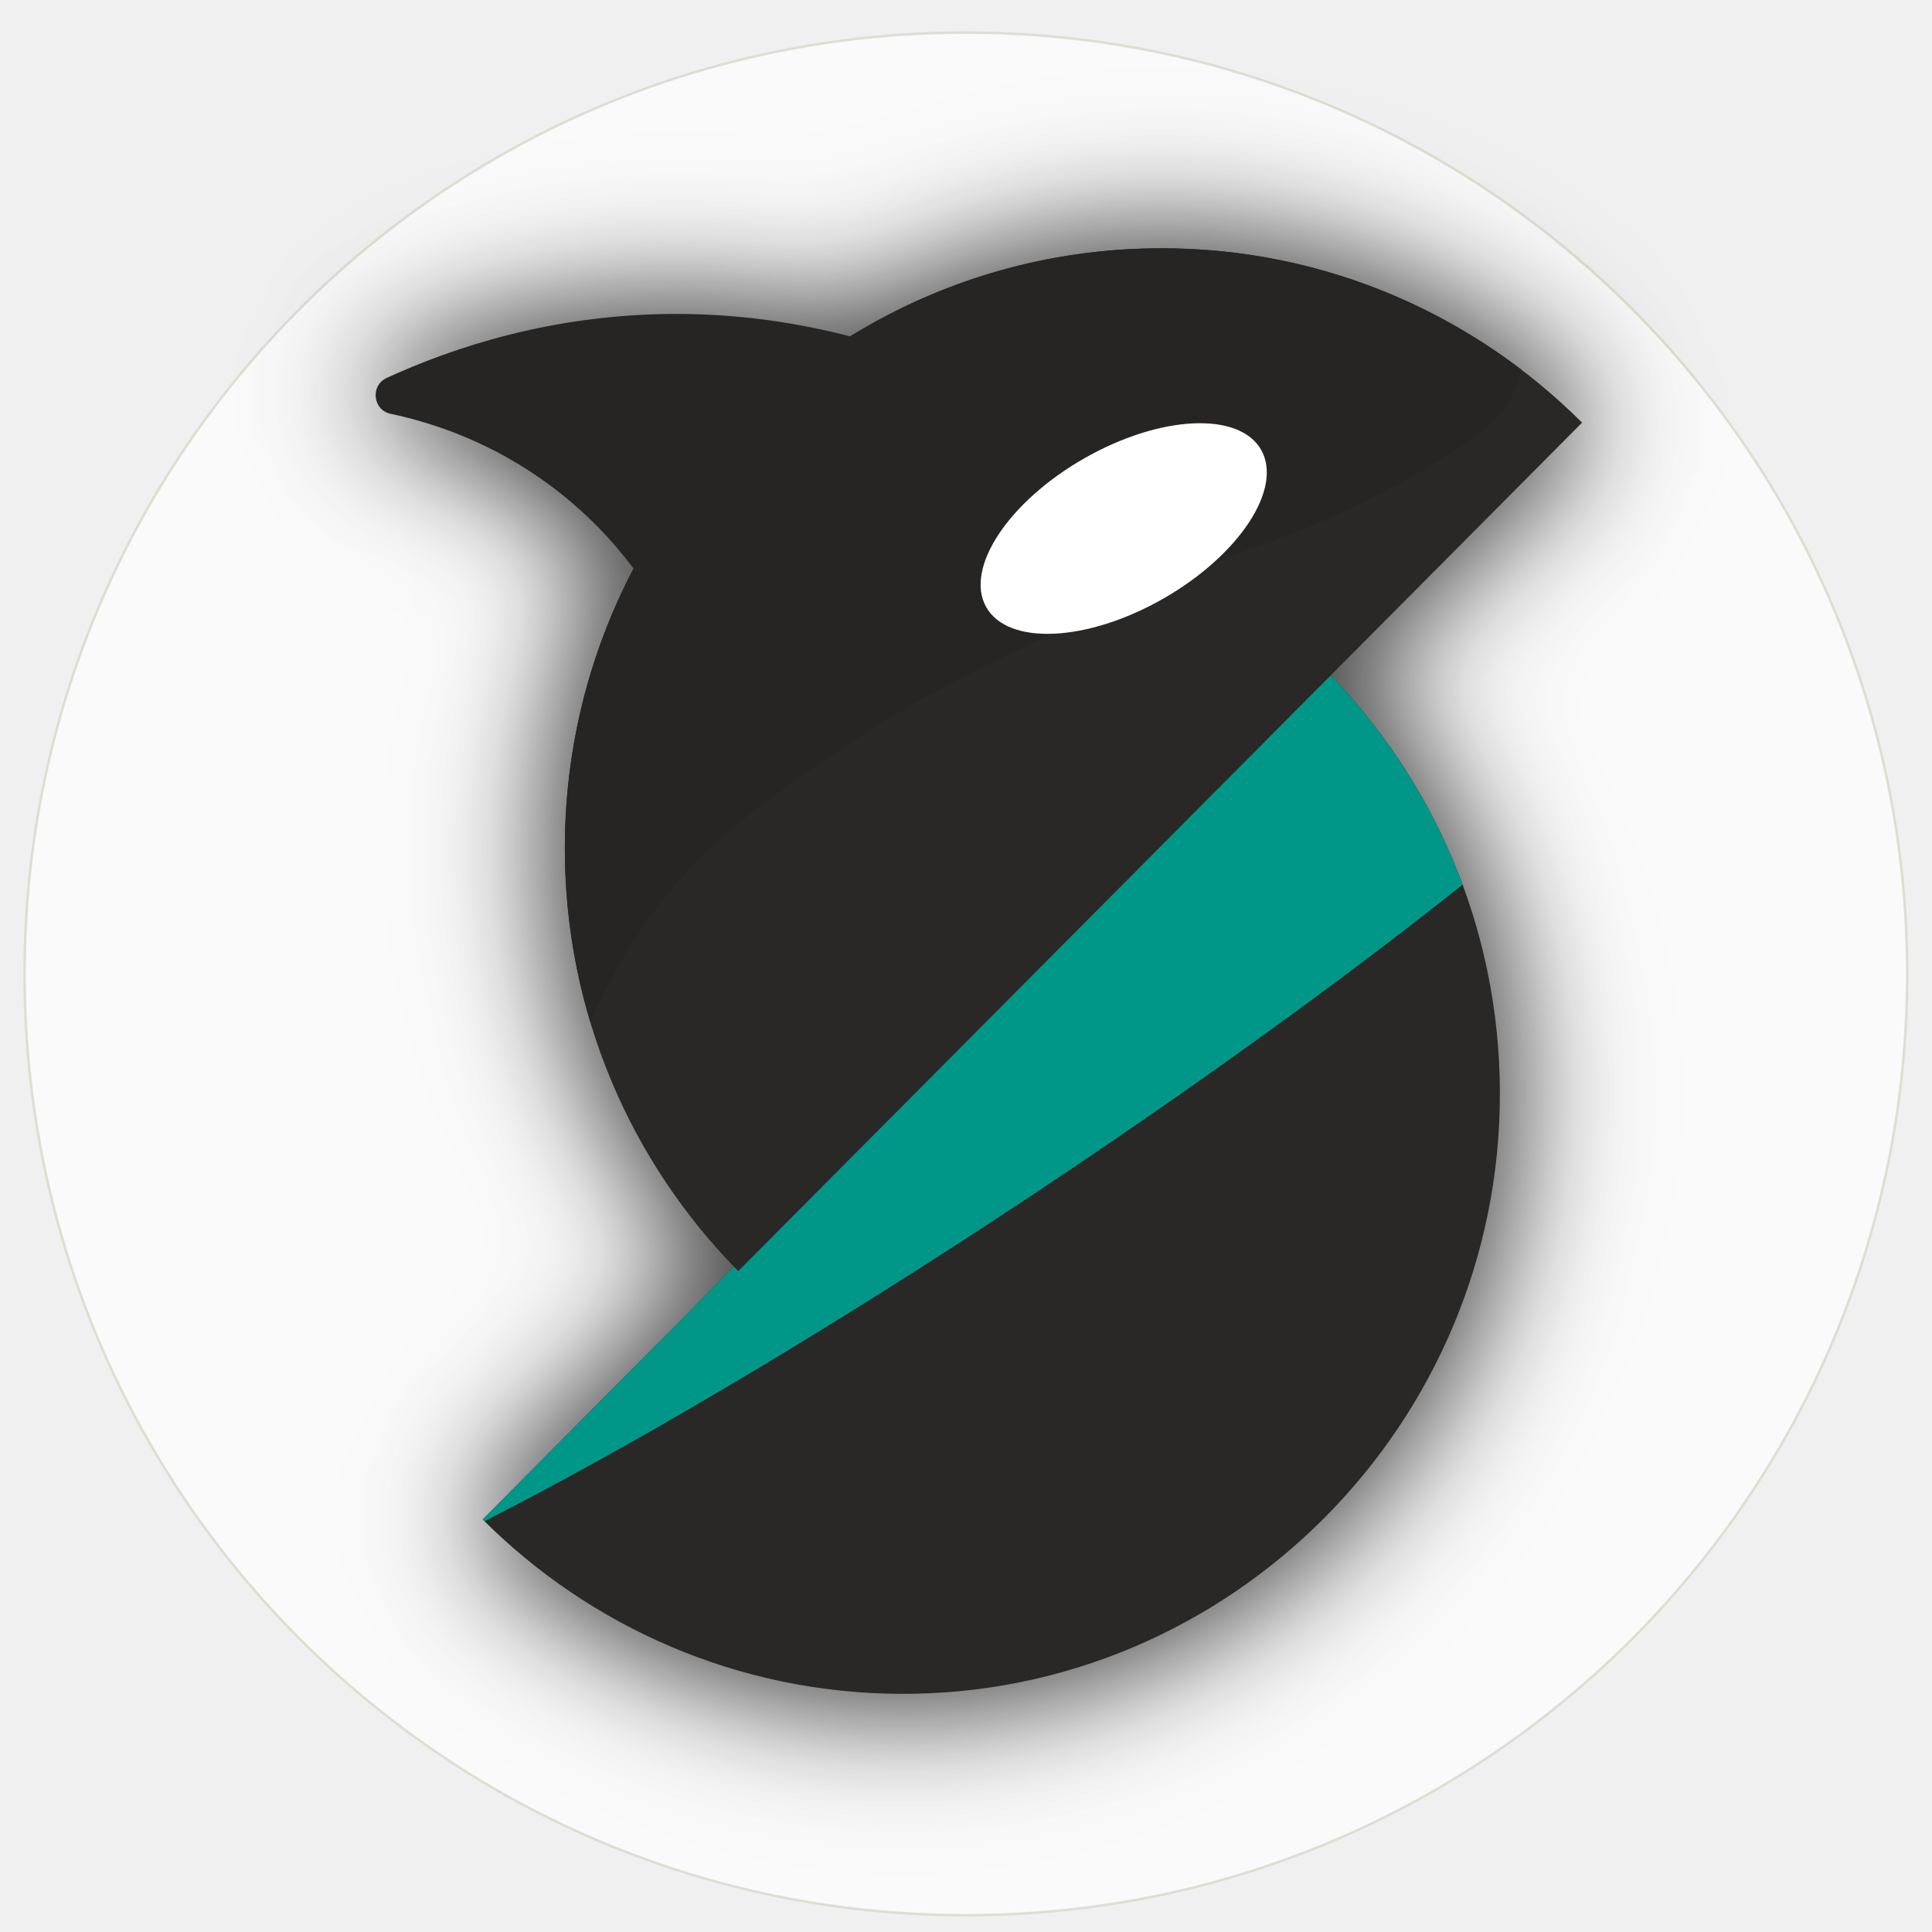
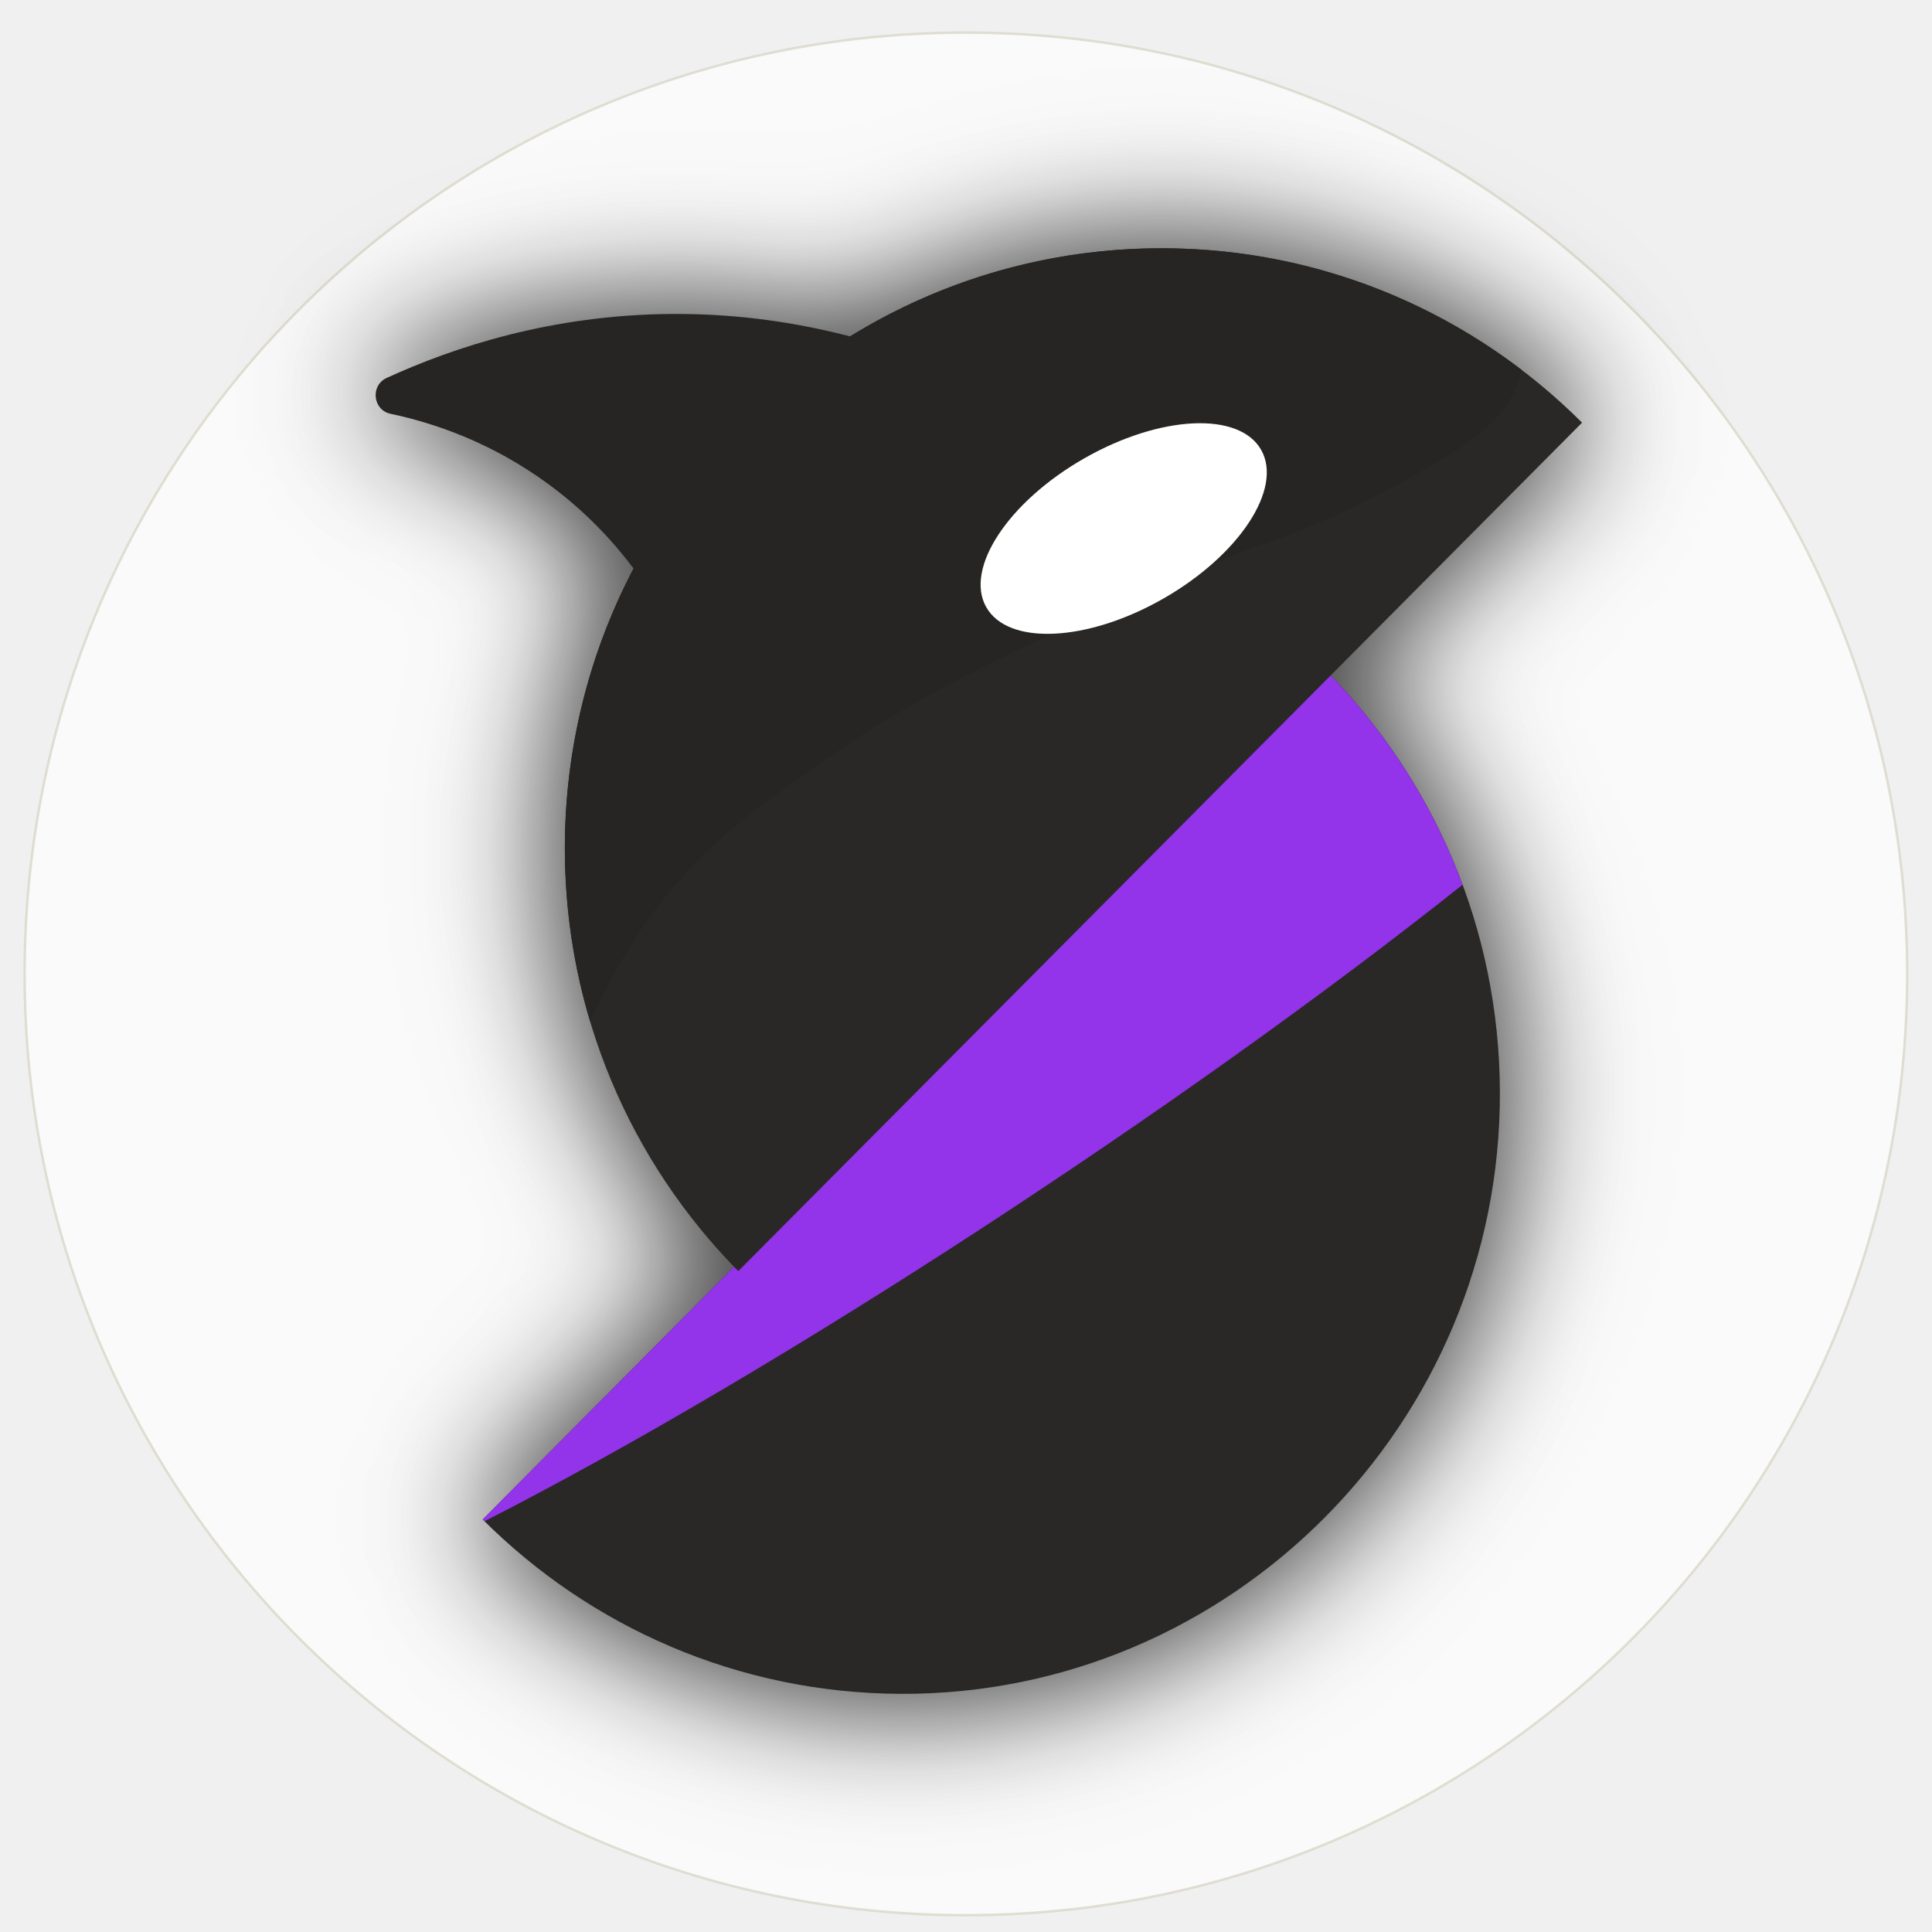
<svg xmlns="http://www.w3.org/2000/svg" xmlns:xlink="http://www.w3.org/1999/xlink" version="1.1" id="svg2" width="1024" height="1024" viewBox="0 0 1280 1280">
  <defs id="defs6">
    <linearGradient id="linearGradient4731">
      <stop style="stop-color:#000000;stop-opacity:1;" offset="0" id="stop4727" />
      <stop style="stop-color:#000000;stop-opacity:0;" offset="1" id="stop4729" />
    </linearGradient>
    <linearGradient id="linearGradient3247">
      <stop style="stop-color:#9c1a1a;stop-opacity:1;" offset="0" id="stop3245" />
    </linearGradient>
    <linearGradient id="linearGradient3241">
      <stop style="stop-color:#f9f9f9;stop-opacity:0.7;" offset="0" id="stop3239" />
    </linearGradient>
    <clipPath clipPathUnits="userSpaceOnUse" id="clipPath16">
      <path d="M 0,792 H 612 V 0 H 0 Z" id="path14" />
    </clipPath>
    <radialGradient xlink:href="#linearGradient4731" id="radialGradient4733" cx="306.272" cy="387.852" fx="306.272" fy="387.852" r="299.729" gradientTransform="matrix(1,0,0,1.198245,0,-76.88981)" gradientUnits="userSpaceOnUse" />
    <filter style="color-interpolation-filters:sRGB;" id="filter5943" x="-0.241" y="-0.197" width="1.483" height="1.394">
      <feFlood flood-opacity="0.498" flood-color="rgb(0,0,0)" result="flood" id="feFlood5933" />
      <feComposite in="flood" in2="SourceGraphic" operator="in" result="composite1" id="feComposite5935" />
      <feGaussianBlur in="composite1" stdDeviation="30.53" result="blur" id="feGaussianBlur5937" />
      <feOffset dx="0" dy="0" result="offset" id="feOffset5939" />
      <feComposite in="SourceGraphic" in2="offset" operator="over" result="fbSourceGraphic" id="feComposite5941" />
      <feColorMatrix result="fbSourceGraphicAlpha" in="fbSourceGraphic" values="0 0 0 -1 0 0 0 0 -1 0 0 0 0 -1 0 0 0 0 1 0" id="feColorMatrix5945" />
      <feFlood id="feFlood5947" flood-opacity="0.498" flood-color="rgb(0,0,0)" result="flood" in="fbSourceGraphic" />
      <feComposite in2="fbSourceGraphic" id="feComposite5949" in="flood" operator="in" result="composite1" />
      <feGaussianBlur id="feGaussianBlur5951" in="composite1" stdDeviation="30.53" result="blur" />
      <feOffset id="feOffset5953" dx="0" dy="0" result="offset" />
      <feComposite in2="offset" id="feComposite5955" in="fbSourceGraphic" operator="over" result="composite2" />
    </filter>
  </defs>
  <g id="layer1" transform="matrix(0.9989575,0,0,0.9979921,-0.933722,0.06231743)" style="display:inline;fill:none">
    <ellipse style="fill:#fafafa;fill-opacity:1;fill-rule:evenodd;stroke:#d7d4c3;stroke-width:1.657;stroke-opacity:0.718" id="path713" cx="641.534" cy="646.471" rx="624.273" ry="624.877" />
  </g>
  <g id="g8" transform="matrix(1.333333,0,0,-1.333333,0,1056)" style="display:inline">
    <g id="g10" transform="translate(180.1153,-78.36576)" style="filter:url(#filter5943)">
      <g id="g3273" transform="translate(-7.954949,-26.51651)" style="display:inline;opacity:0.285;mix-blend-mode:overlay;fill-opacity:1;fill:url(#radialGradient4733)">
        <g id="g3271" clip-path="url(#clipPath16)" style="fill-opacity:1;fill:url(#radialGradient4733)">
          <g id="g3253" transform="translate(59.7287,115.3517)" style="fill-opacity:1;fill:url(#radialGradient4733)">
            <path d="m 0,0 c 53.332,-53.285 126.698,-86.317 207.744,-86.646 164.049,-0.664 298.355,134.38 297.699,299.337 -0.324,81.496 -33.176,155.271 -86.17,208.899 z" style="fill:url(#radialGradient4733);fill-opacity:1;fill-rule:nonzero;stroke:none" id="path3251" />
          </g>
          <g id="g3257" transform="translate(479.0017,536.9419)" style="fill-opacity:1;fill:url(#radialGradient4733)">
            <path d="m 0,0 -419.273,-421.59 c 0.298,-0.298 0.606,-0.587 0.906,-0.884 146.894,74.925 348.023,206.579 486.003,316.297 C 52.756,-65.97 29.506,-29.859 0,0" style="fill:url(#radialGradient4733);fill-opacity:1;fill-rule:nonzero;stroke:none" id="path3255" />
          </g>
          <g id="g3261" transform="translate(397.0372,747)" style="fill-opacity:1;fill:url(#radialGradient4733)">
            <path d="m 0,0 c -163.742,0 -296.482,-133.473 -296.482,-298.121 0,-81.979 32.915,-156.223 86.172,-210.117 l 419.273,421.59 C 155.364,-33.096 81.529,0 0,0" style="fill:url(#radialGradient4733);fill-opacity:1;fill-rule:nonzero;stroke:none" id="path3259" />
          </g>
          <g id="g3265" transform="translate(397.0372,747)" style="fill-opacity:1;fill:url(#radialGradient4733)">
            <path d="m 0,0 c -56.714,0 -109.702,-16.022 -154.751,-43.796 -24.127,6.312 -54.061,11.37 -88.437,11.157 -59.938,-0.372 -108.713,-16.603 -141.822,-31.784 -8.218,-3.768 -6.898,-15.967 1.941,-17.829 21.801,-4.593 50.498,-14.324 78.883,-35.28 17.931,-13.238 31.574,-27.883 41.856,-41.597 -21.794,-41.504 -34.152,-88.793 -34.152,-138.992 0,-29.952 4.412,-58.865 12.586,-86.137 12.54,27.79 25.699,46.391 29.916,52.184 27.229,37.41 56.015,56.883 98.542,85.651 31.328,21.193 74.856,46.047 199.916,97.449 0,0 39.121,11.017 91.587,42.212 20.912,12.433 36.823,24.17 41.863,42.526 0.355,1.293 0.677,2.57 0.973,3.83 C 129.175,-22.506 67.208,0 0,0" style="fill:url(#radialGradient4733);fill-opacity:1;fill-rule:nonzero;stroke:none" id="path3263" />
          </g>
          <g id="g3269" transform="translate(446.5563,646.8041)" style="fill-opacity:1;fill:url(#radialGradient4733)">
            <path d="m 0,0 c 10.875,-19.229 -10.891,-52.305 -48.616,-73.879 -37.725,-21.573 -77.124,-23.474 -88,-4.245 -10.875,19.229 10.891,52.305 48.617,73.879 C -50.274,17.328 -10.875,19.229 0,0" style="fill:url(#radialGradient4733);fill-opacity:1;fill-rule:nonzero;stroke:none" id="path3267" />
          </g>
        </g>
      </g>
      <g id="g12" clip-path="url(#clipPath16)">
        <g id="g18" transform="translate(59.7287,115.3517)">
          <path d="m 0,0 c 53.332,-53.285 126.698,-86.317 207.744,-86.646 164.049,-0.664 298.355,134.38 297.699,299.337 -0.324,81.496 -33.176,155.271 -86.17,208.899 z" style="fill:#292826;fill-opacity:1;fill-rule:nonzero;stroke:none" id="path20" />
        </g>
        <g id="g22" transform="translate(479.0017,536.9419)">
-           <path d="m 0,0 -419.273,-421.59 c 0.298,-0.298 0.606,-0.587 0.906,-0.884 146.894,74.925 348.023,206.579 486.003,316.297 C 52.756,-65.97 29.506,-29.859 0,0" style="fill:#009789;fill-opacity:1;fill-rule:nonzero;stroke:none" id="path24" />
+           <path d="m 0,0 -419.273,-421.59 c 0.298,-0.298 0.606,-0.587 0.906,-0.884 146.894,74.925 348.023,206.579 486.003,316.297 C 52.756,-65.97 29.506,-29.859 0,0" style="fill:#9333EA;fill-opacity:1;fill-rule:nonzero;stroke:none" id="path24" />
        </g>
        <g id="g26" transform="translate(397.0372,747)">
          <path d="m 0,0 c -163.742,0 -296.482,-133.473 -296.482,-298.121 0,-81.979 32.915,-156.223 86.172,-210.117 l 419.273,421.59 C 155.364,-33.096 81.529,0 0,0" style="fill:#292826;fill-opacity:1;fill-rule:nonzero;stroke:none" id="path28" />
        </g>
        <g id="g30" transform="translate(397.0372,747)">
          <path d="m 0,0 c -56.714,0 -109.702,-16.022 -154.751,-43.796 -24.127,6.312 -54.061,11.37 -88.437,11.157 -59.938,-0.372 -108.713,-16.603 -141.822,-31.784 -8.218,-3.768 -6.898,-15.967 1.941,-17.829 21.801,-4.593 50.498,-14.324 78.883,-35.28 17.931,-13.238 31.574,-27.883 41.856,-41.597 -21.794,-41.504 -34.152,-88.793 -34.152,-138.992 0,-29.952 4.412,-58.865 12.586,-86.137 12.54,27.79 25.699,46.391 29.916,52.184 27.229,37.41 56.015,56.883 98.542,85.651 31.328,21.193 74.856,46.047 199.916,97.449 0,0 39.121,11.017 91.587,42.212 20.912,12.433 36.823,24.17 41.863,42.526 0.355,1.293 0.677,2.57 0.973,3.83 C 129.175,-22.506 67.208,0 0,0" style="fill:#262523;fill-opacity:1;fill-rule:nonzero;stroke:none" id="path32" />
        </g>
        <g id="g34" transform="translate(446.5563,646.8041)">
          <path d="m 0,0 c 10.875,-19.229 -10.891,-52.305 -48.616,-73.879 -37.725,-21.573 -77.124,-23.474 -88,-4.245 -10.875,19.229 10.891,52.305 48.617,73.879 C -50.274,17.328 -10.875,19.229 0,0" style="fill:#ffffff;fill-opacity:1;fill-rule:nonzero;stroke:none" id="path36" />
        </g>
      </g>
    </g>
  </g>
</svg>
